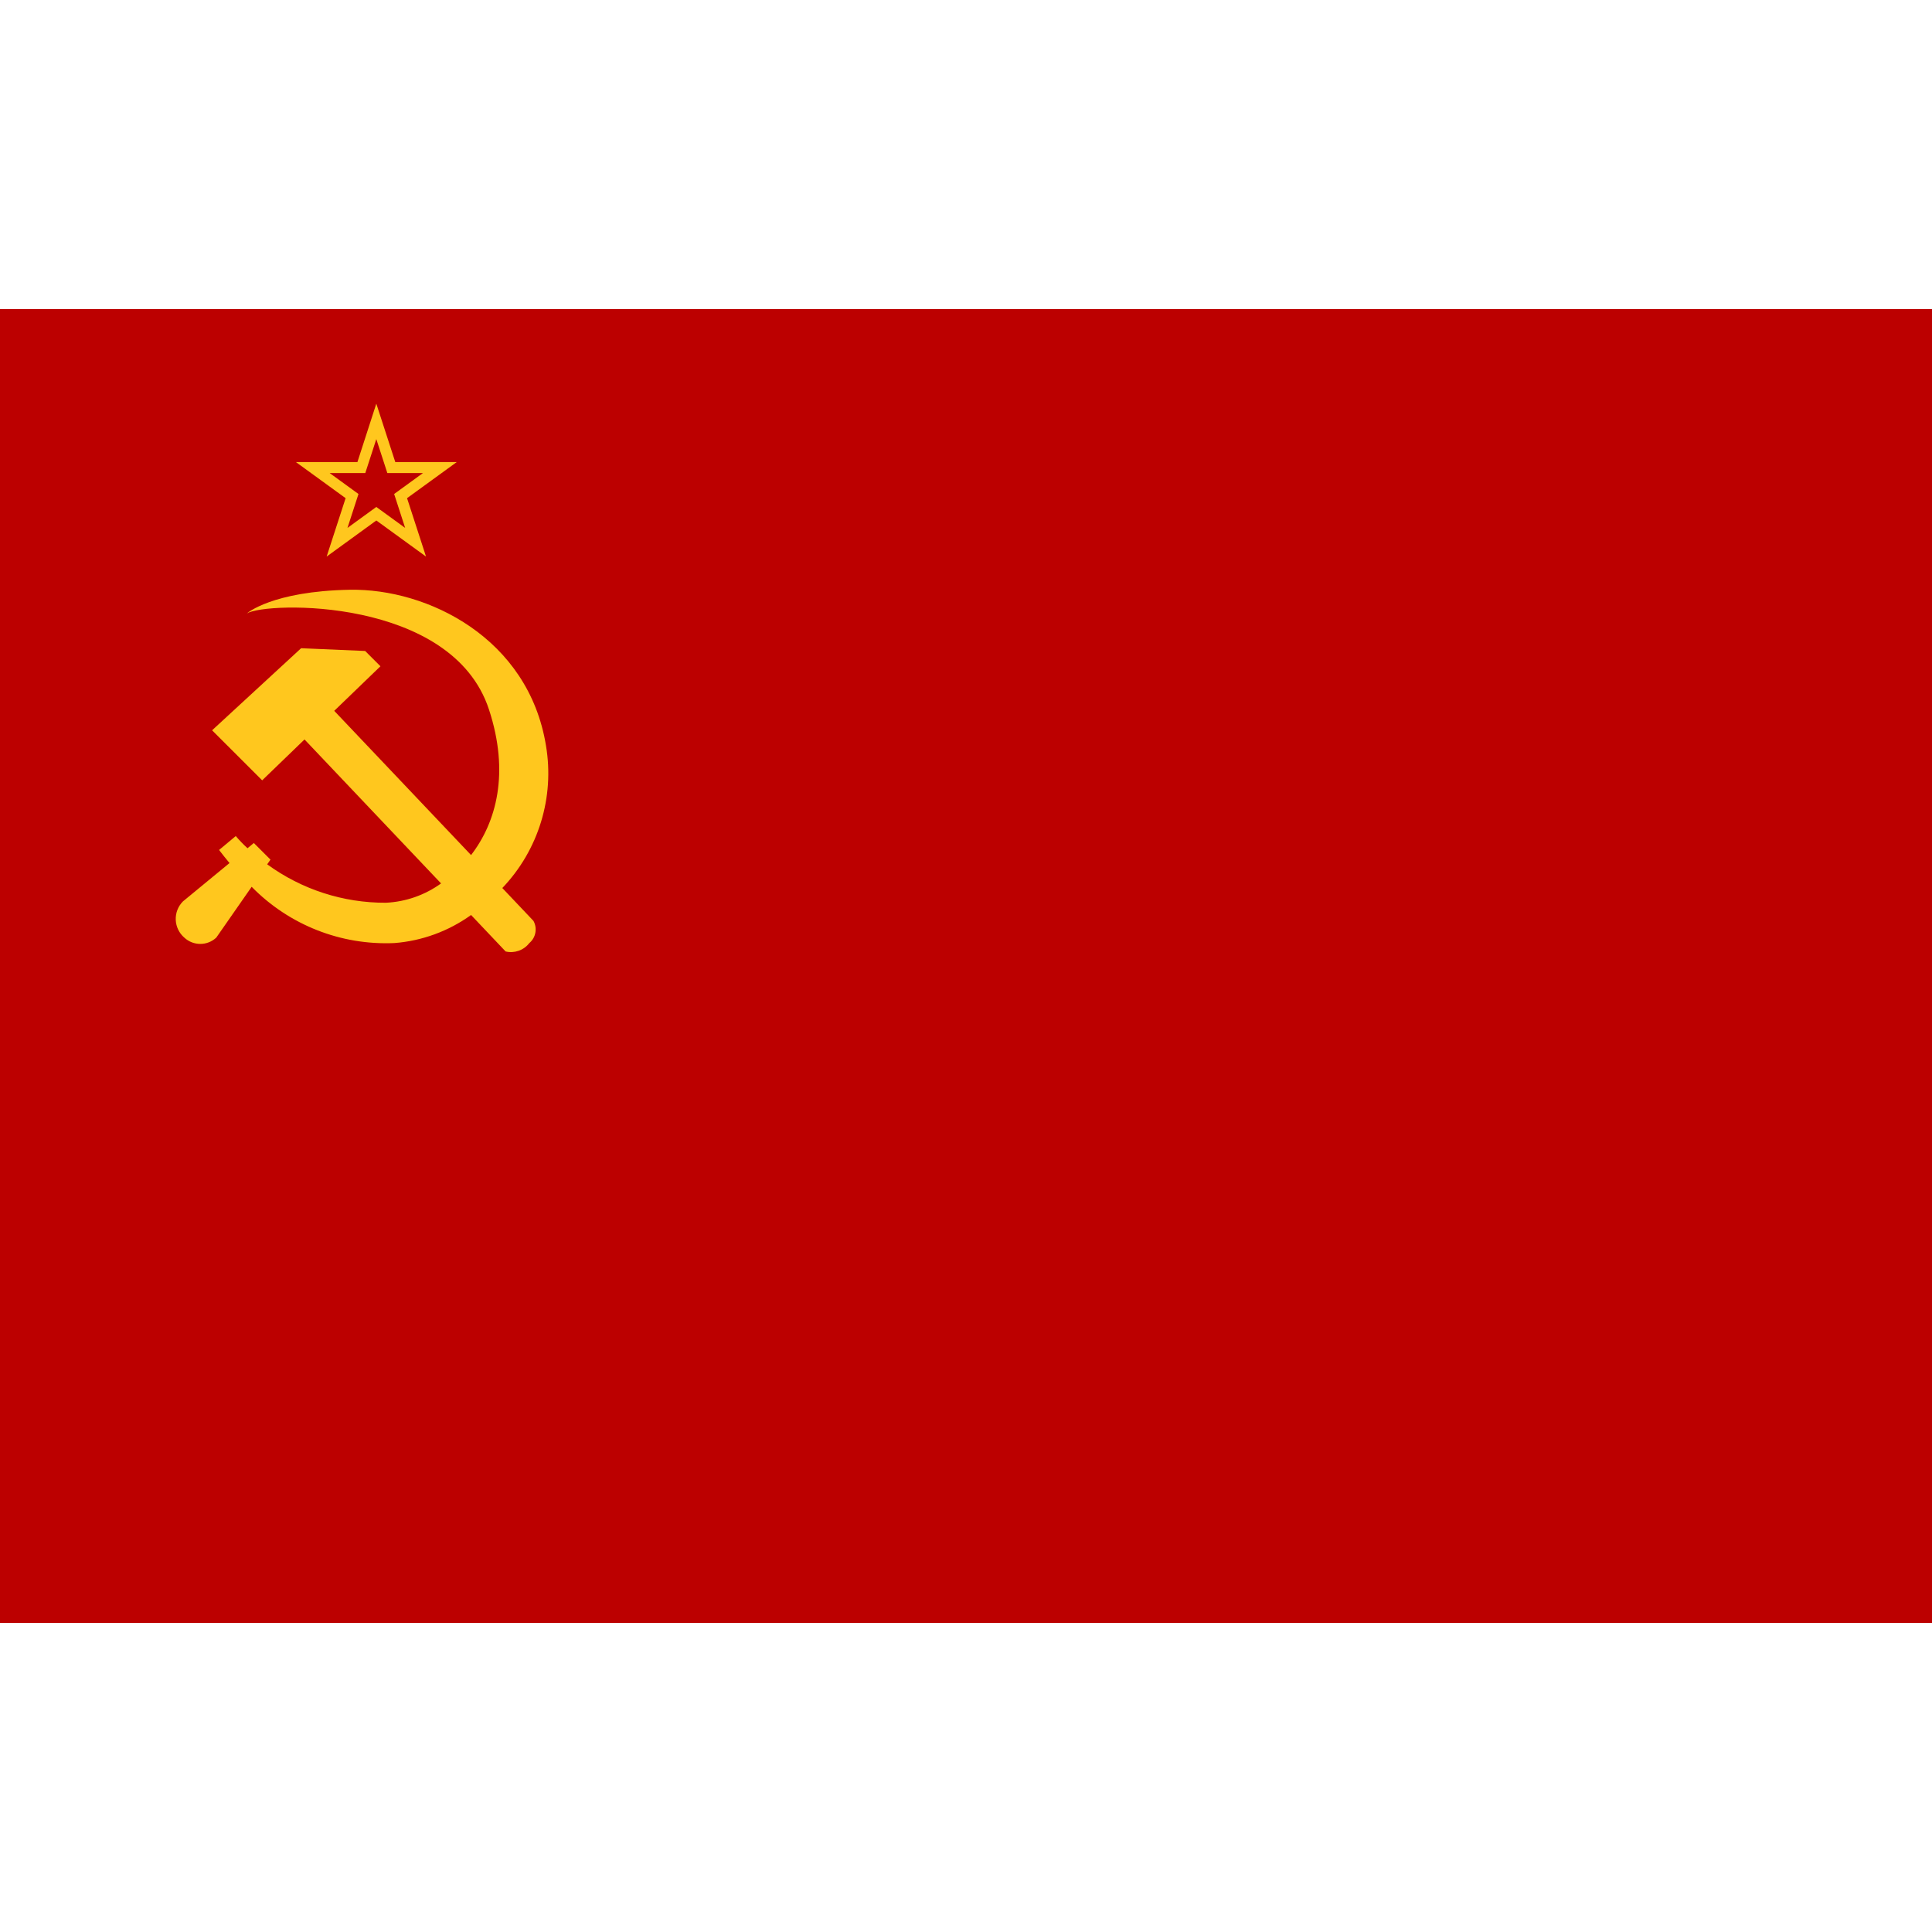
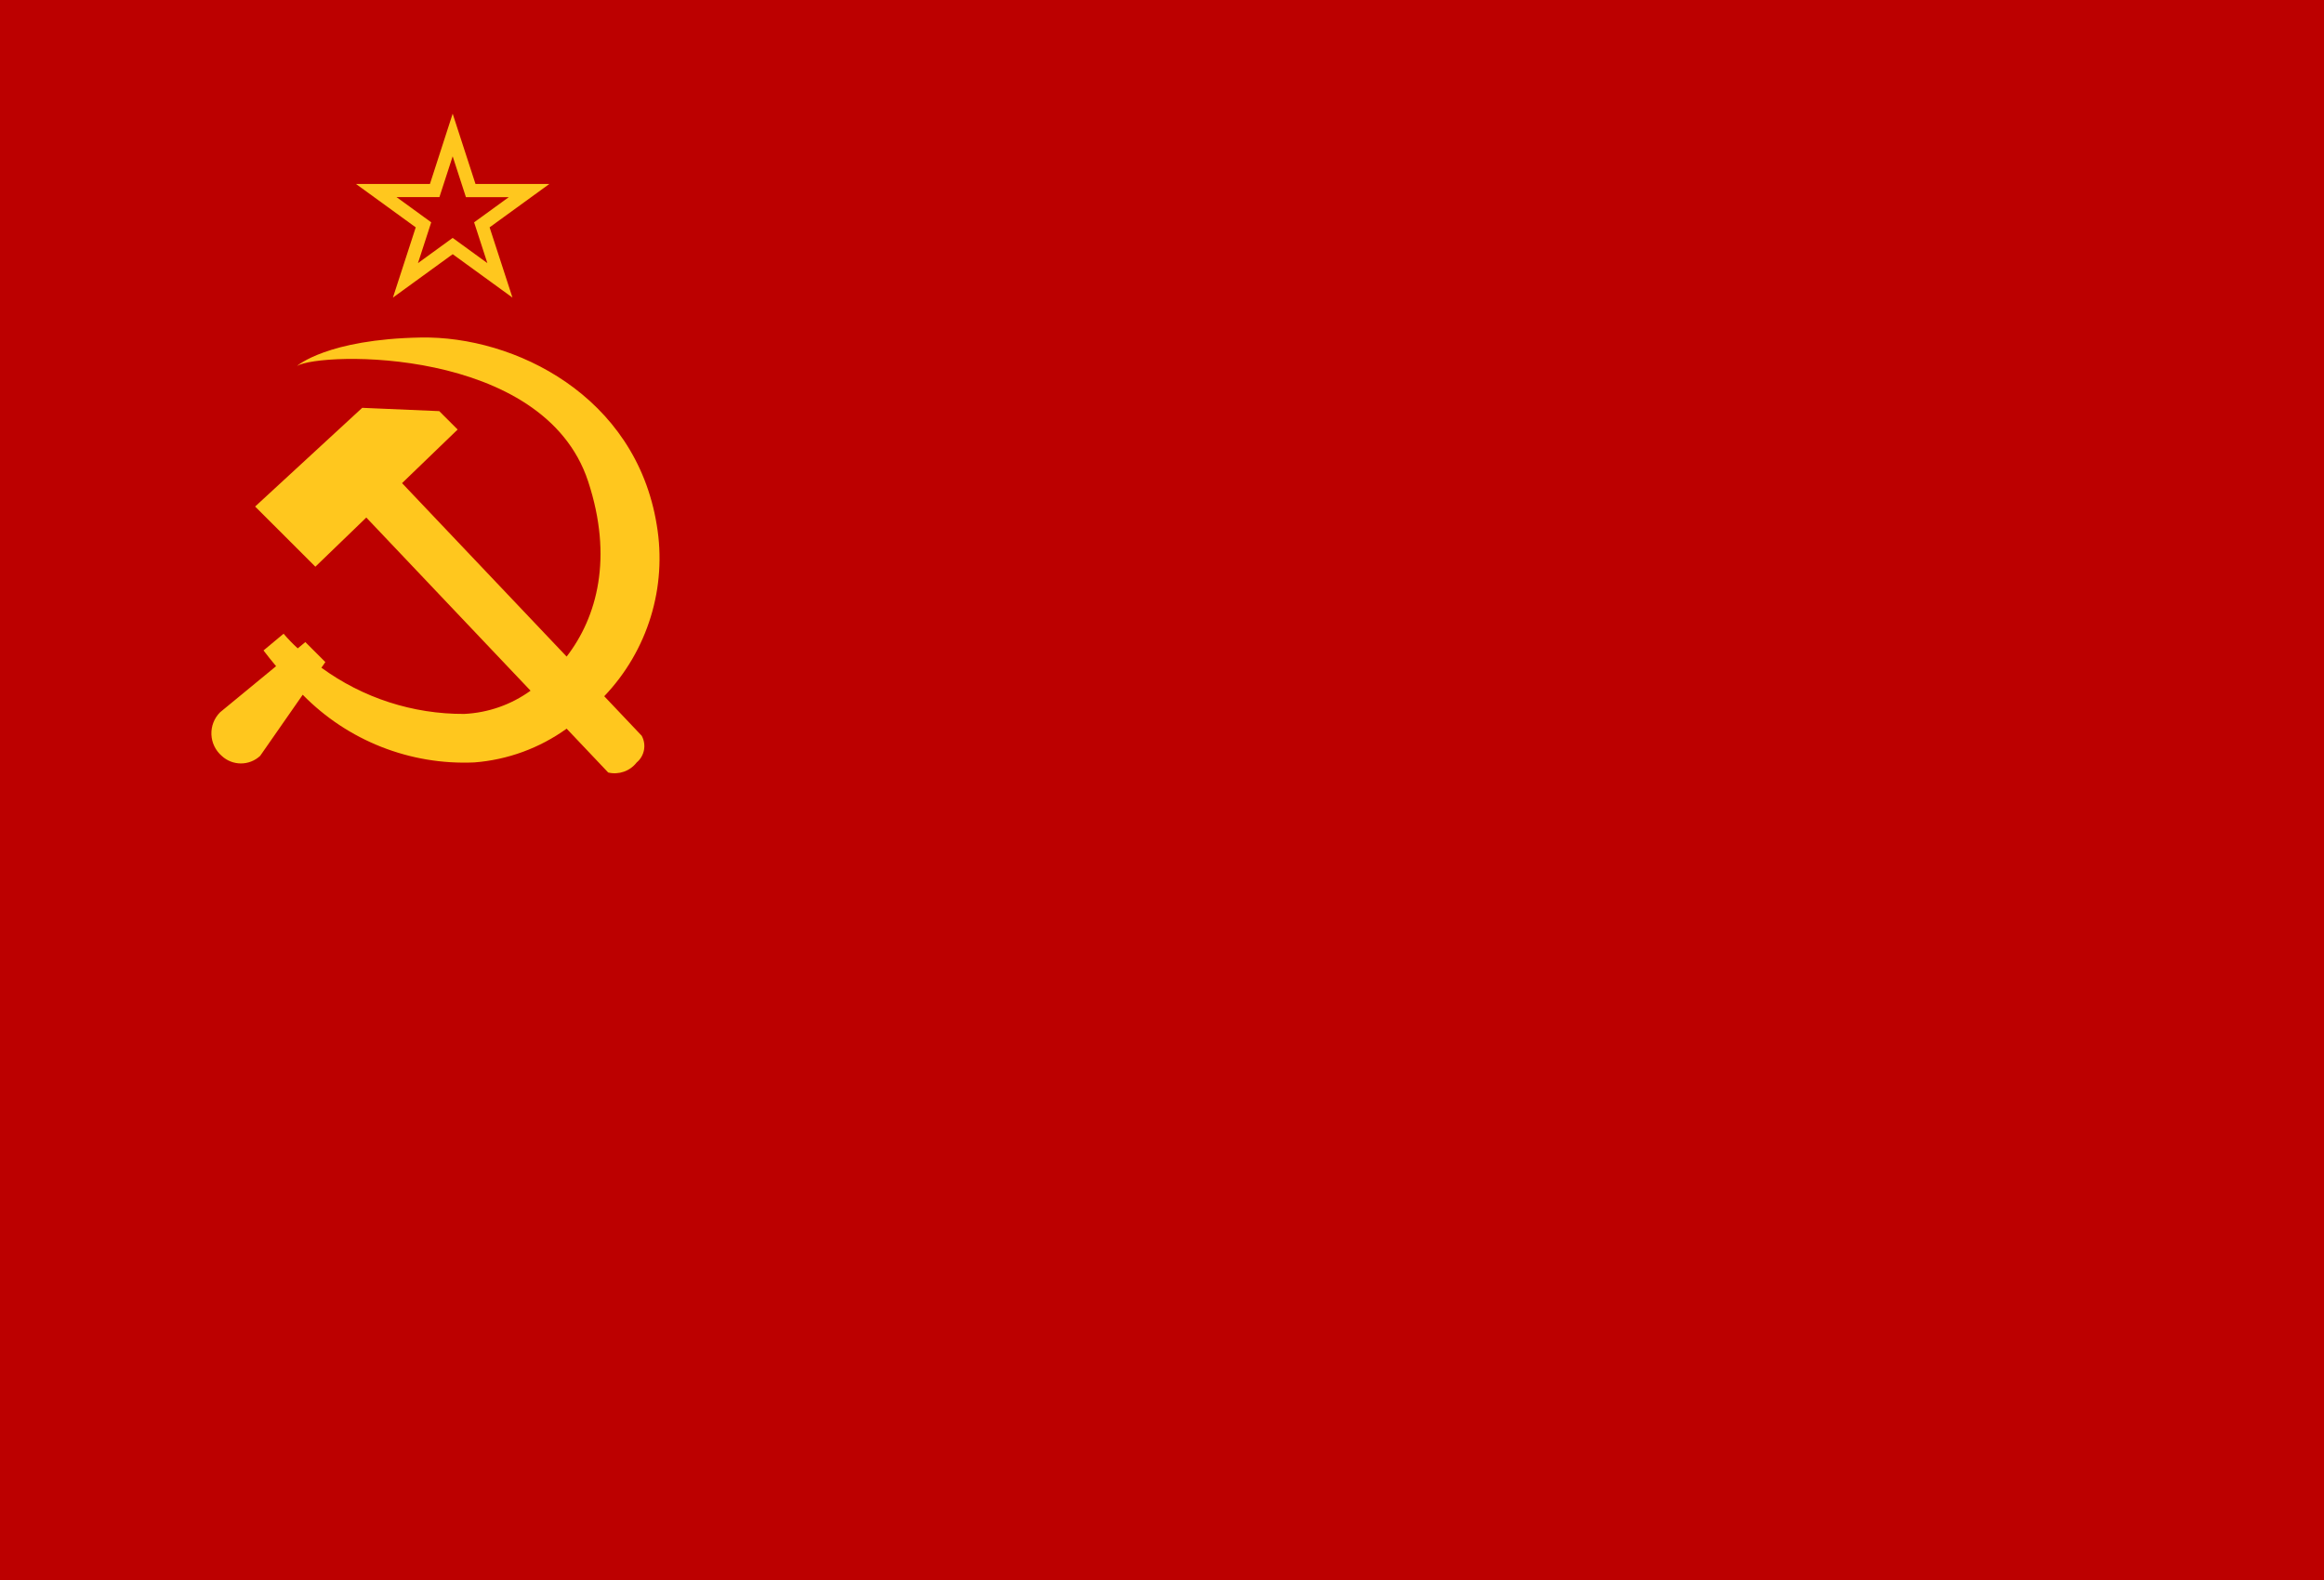
- <svg xmlns="http://www.w3.org/2000/svg" id="USSR" width="100" height="100" viewBox="0 0 100 100">
+ <svg xmlns="http://www.w3.org/2000/svg" id="country_ussr" width="100" height="68" viewBox="0 0 100 68">
  <defs>
    <style>
      .cls-1 {
        fill: #bc0000;
      }

      .cls-2 {
        fill: #ffc71e;
        fill-rule: evenodd;
      }
    </style>
  </defs>
-   <g id="country_ussr">
-     <rect class="cls-1" y="16" width="100" height="68" />
-     <path class="cls-2" d="M26,45.964l1.611,1.7a0.92,0.92,0,0,1-.216,1.152,1.2,1.2,0,0,1-1.224.432L24.382,47.36a7.831,7.831,0,0,1-3.972,1.453A9.729,9.729,0,0,1,13.026,45.9l-1.831,2.63a1.212,1.212,0,0,1-1.656,0,1.282,1.282,0,0,1-.072-1.872l2.413-1.987q-0.274-.327-0.541-0.677l0.864-.72a6.923,6.923,0,0,0,.608.63l0.328-.27L14,44.494l-0.17.243a10.339,10.339,0,0,0,6.146,1.989,5.3,5.3,0,0,0,2.853-1l-7.067-7.452L13.57,40.39,10.978,37.8l4.608-4.248L18.9,33.694l0.792,0.792L17.3,36.793l7.082,7.465c1.314-1.705,2.005-4.258.925-7.54-1.915-5.821-11.52-5.58-12.528-4.968,0,0,1.3-1.152,5.328-1.224s9.247,2.5,10.152,8.064A8.6,8.6,0,0,1,26,45.964Z" />
-     <path class="cls-2" d="M19.478,22.728l0.443,1.364,0.127,0.392h1.846l-1.16.843-0.333.242,0.127,0.392,0.443,1.364-1.16-.843-0.333-.242-0.333.242-1.16.843,0.443-1.364,0.127-.392-0.333-.242-1.16-.843h1.846l0.127-.392,0.443-1.364m0-1.835L18.5,23.917H15.317l2.572,1.868-0.982,3.023,2.572-1.868,2.572,1.868-0.982-3.023,2.572-1.868H20.46l-0.982-3.023h0Z" />
+   <g id="country_ussr-2" data-name="country_ussr">
+     <rect class="cls-1" width="100" height="68" />
+     <path class="cls-2" d="M26,29.964l1.611,1.7a0.92,0.92,0,0,1-.216,1.152,1.2,1.2,0,0,1-1.224.432L24.382,31.36a7.831,7.831,0,0,1-3.972,1.453A9.729,9.729,0,0,1,13.026,29.9l-1.831,2.63a1.212,1.212,0,0,1-1.656,0,1.282,1.282,0,0,1-.072-1.872l2.413-1.987q-0.274-.327-0.541-0.677l0.864-.72a6.923,6.923,0,0,0,.608.63l0.328-.27L14,28.494l-0.17.243a10.339,10.339,0,0,0,6.146,1.989,5.3,5.3,0,0,0,2.853-1l-7.067-7.452L13.57,24.39,10.978,21.8l4.608-4.248L18.9,17.694l0.792,0.792L17.3,20.793l7.082,7.465c1.314-1.705,2.005-4.258.925-7.54-1.915-5.821-11.52-5.58-12.528-4.968,0,0,1.3-1.152,5.328-1.224s9.247,2.5,10.152,8.064A8.6,8.6,0,0,1,26,29.964Z" />
+     <path class="cls-2" d="M19.478,6.728l0.443,1.364,0.127,0.392h1.846l-1.16.843L20.4,9.568,20.528,9.96l0.443,1.364-1.16-.843-0.333-.242-0.333.242-1.16.843L18.428,9.96l0.127-.392-0.333-.242-1.16-.843h1.846l0.127-.392,0.443-1.364m0-1.834L18.5,7.917H15.317l2.572,1.868-0.982,3.023,2.572-1.868,2.572,1.868L21.067,9.785l2.572-1.868H20.46L19.478,4.893h0Z" />
  </g>
</svg>
